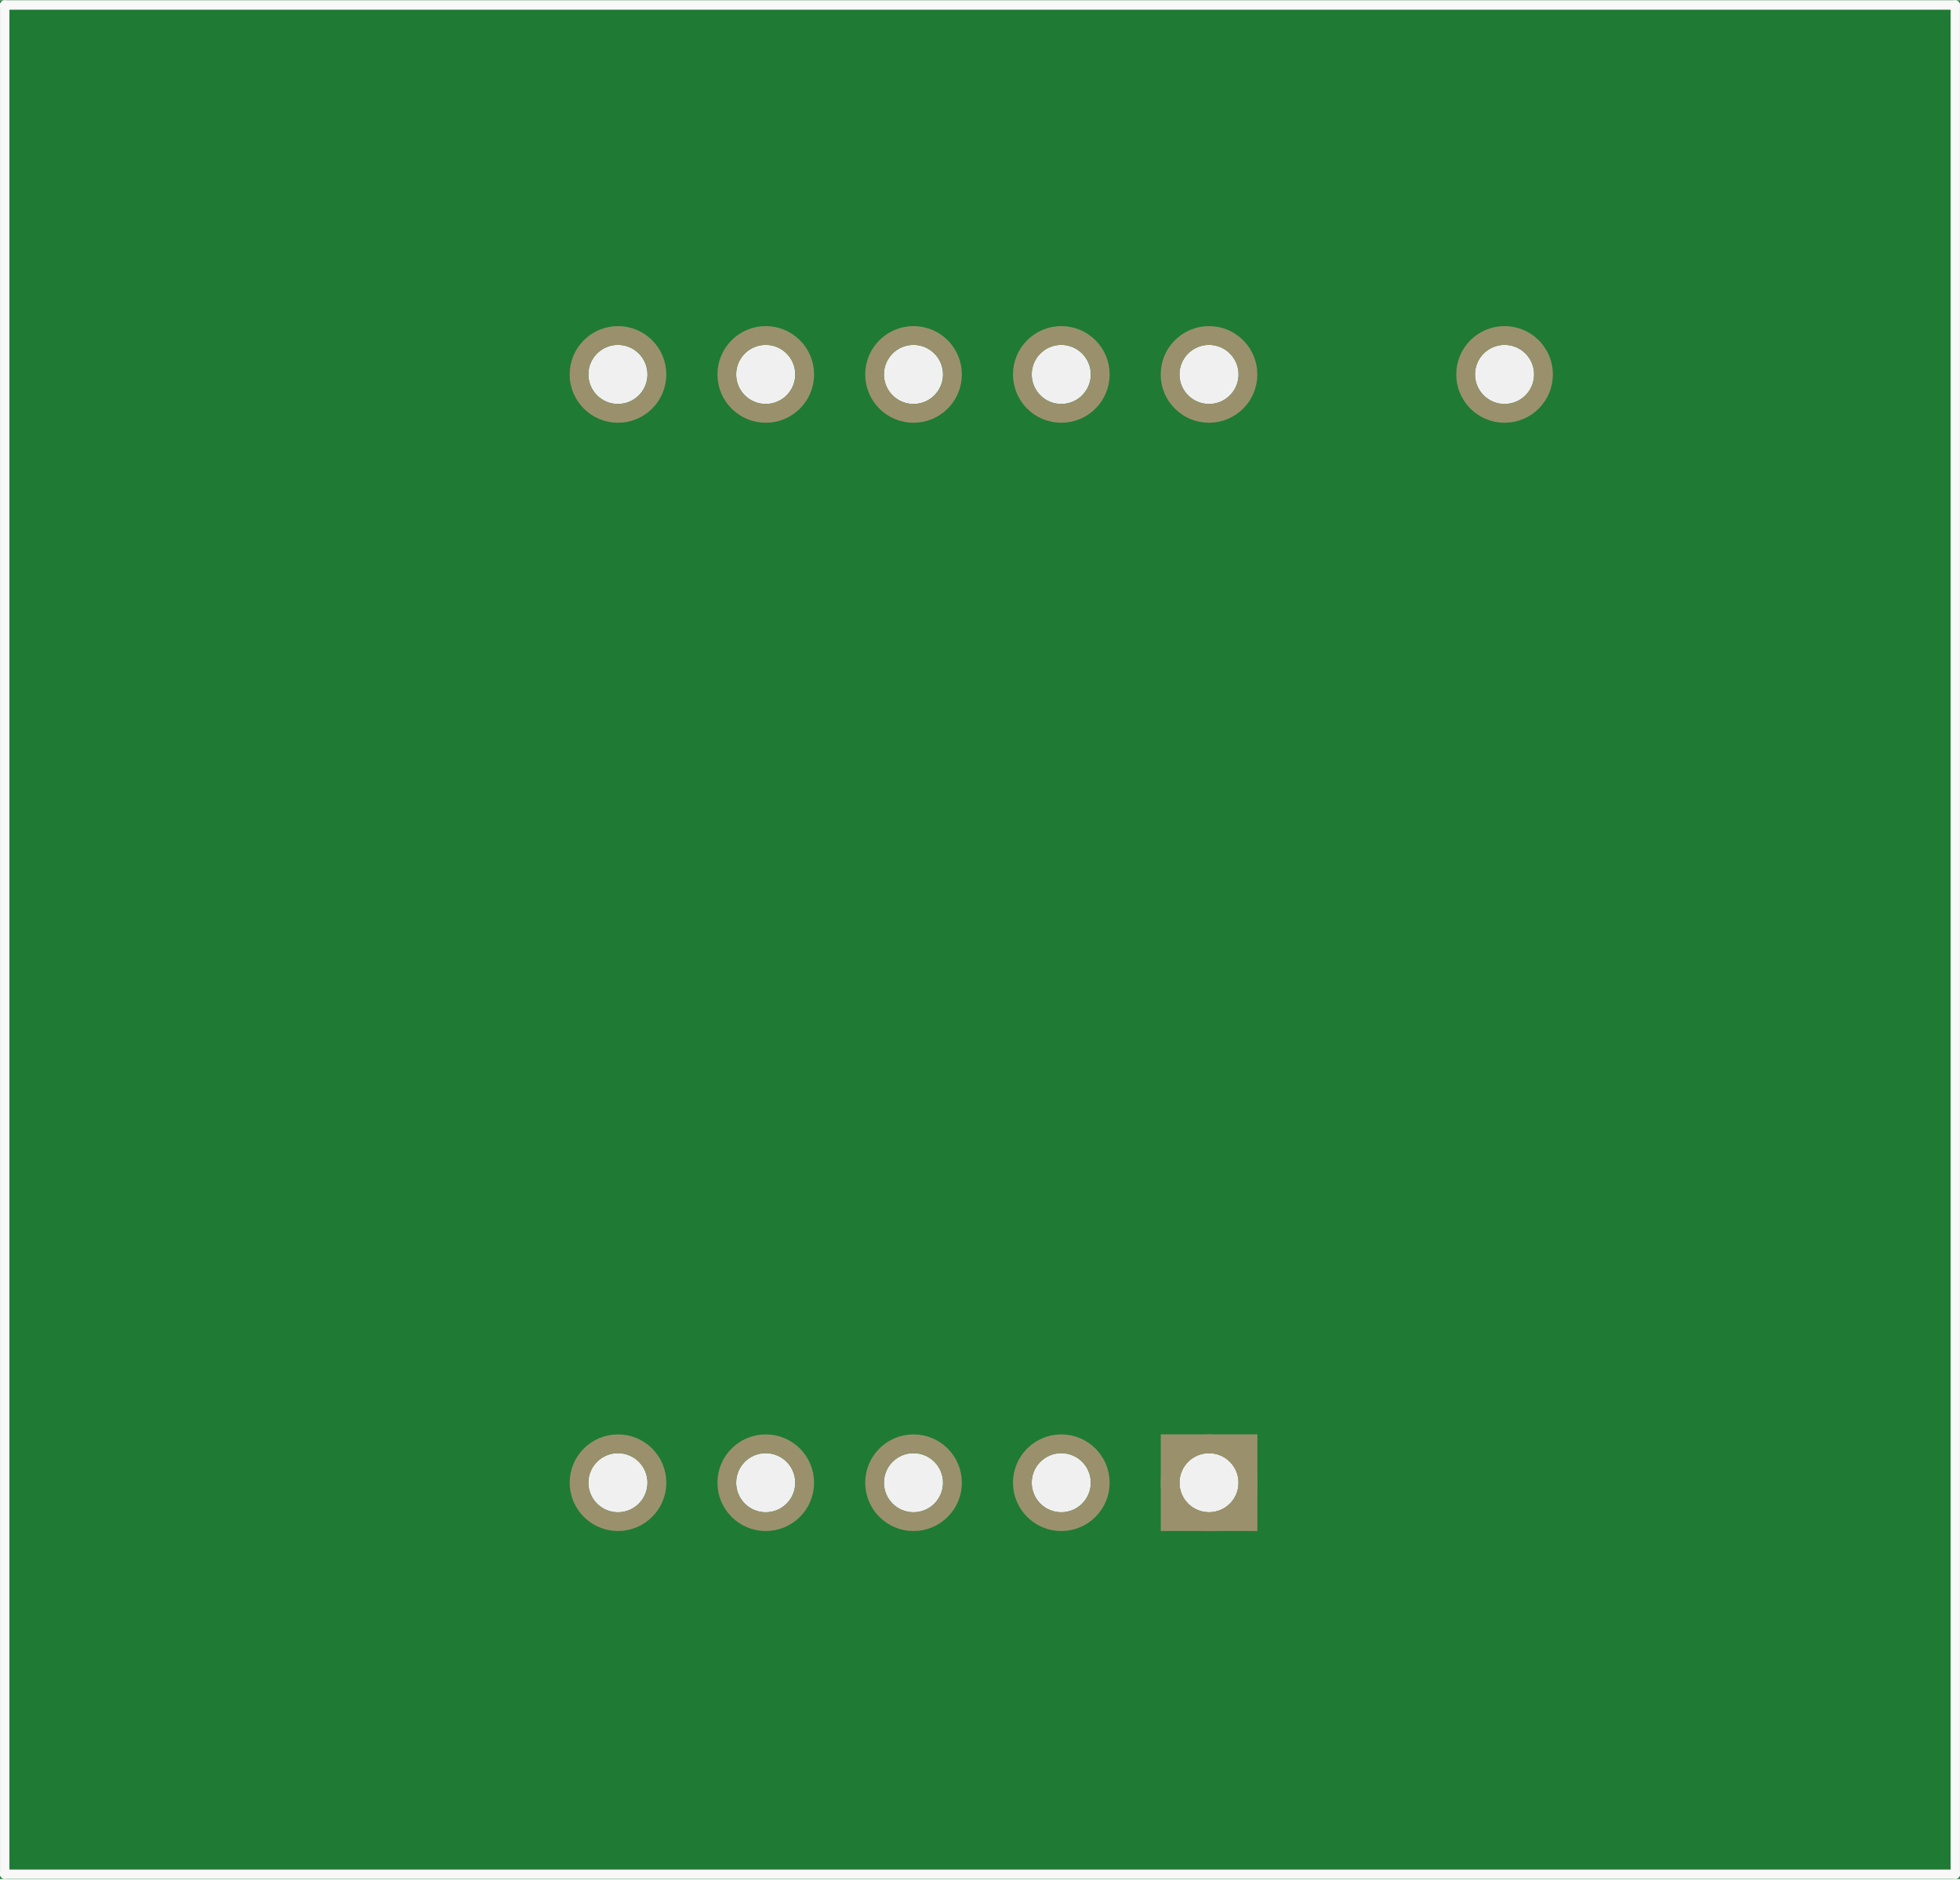
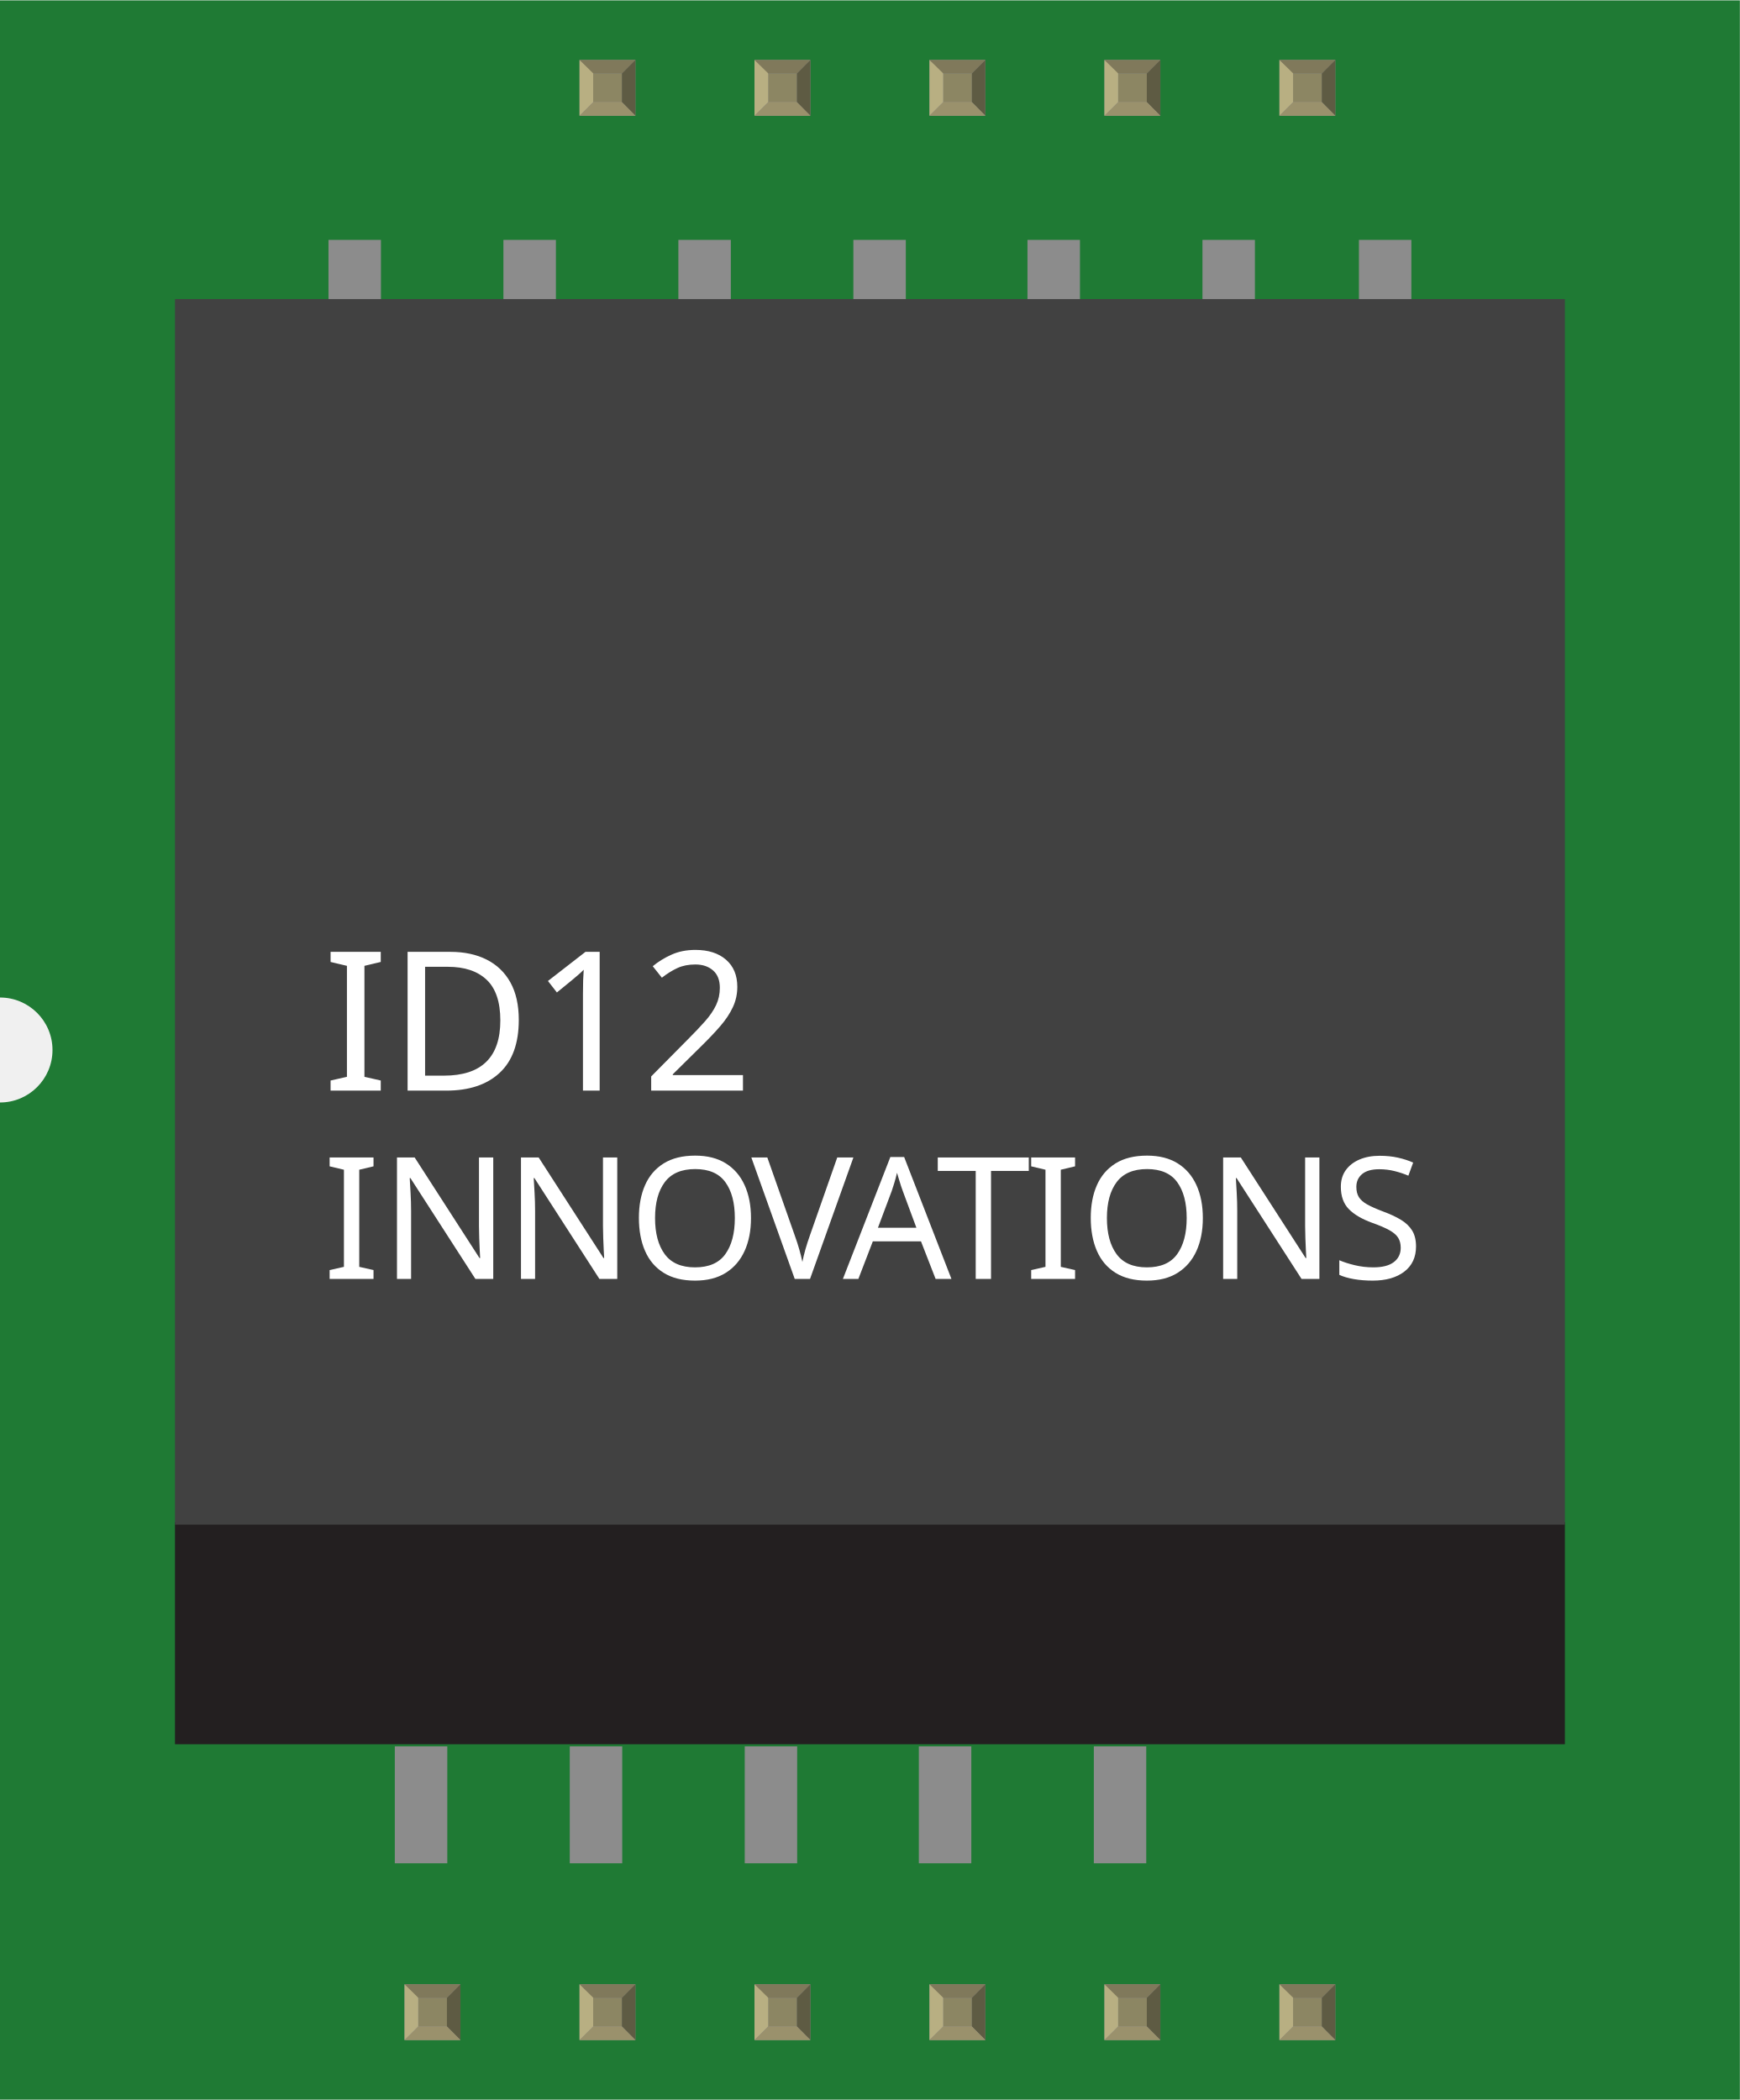
- <svg xmlns="http://www.w3.org/2000/svg" version="1.2" baseProfile="tiny" x="0in" y="0in" width="1.044in" height="1.001in" viewBox="0 0 26.527 25.427">
+ <svg xmlns="http://www.w3.org/2000/svg" width="0.994in" x="0in" version="1.2" y="0in" height="1.2in" viewBox="0 0 994.347 1200" baseProfile="tiny">
  <g id="breadboard">
-     <path fill="#1F7A34" stroke="none" stroke-width="0" d="M0,0l26.527,0 0,25.427 -26.527,0 0,-25.427z M15.963,20.064a0.4,0.4 0 1 0 0.8,0 0.4,0.4 0 1 0 -0.8,0z M13.963,20.064a0.4,0.4 0 1 0 0.8,0 0.4,0.4 0 1 0 -0.8,0z M11.963,20.064a0.4,0.4 0 1 0 0.8,0 0.4,0.4 0 1 0 -0.8,0z M9.963,20.064a0.4,0.4 0 1 0 0.8,0 0.4,0.4 0 1 0 -0.8,0z M7.963,20.064a0.4,0.4 0 1 0 0.8,0 0.4,0.4 0 1 0 -0.8,0z M7.963,5.064a0.4,0.4 0 1 0 0.8,0 0.4,0.4 0 1 0 -0.8,0z M9.963,5.064a0.4,0.4 0 1 0 0.8,0 0.4,0.4 0 1 0 -0.8,0z M11.963,5.064a0.4,0.4 0 1 0 0.8,0 0.4,0.4 0 1 0 -0.8,0z M13.963,5.064a0.4,0.4 0 1 0 0.8,0 0.4,0.4 0 1 0 -0.8,0z M15.963,5.064a0.4,0.4 0 1 0 0.8,0 0.4,0.4 0 1 0 -0.8,0z M19.963,5.064a0.4,0.4 0 1 0 0.8,0 0.4,0.4 0 1 0 -0.8,0z " />
-     <circle id="connector0pin" connectorname="1" cx="16.363" cy="20.064" r="0.527" stroke="#9A916C" stroke-width="0.254" fill="none" />
-     <path stroke="none" stroke-width="0" d="m15.71,19.41 1.308,0 0,1.308 -1.308,0 0,-3zM15.963,20.064a0.4,0.4 0 1 0 0.8,0 0.4,0.4 0 1 0 -0.8,0z " fill="#9A916C" />
-     <circle id="connector1pin" connectorname="2" cx="14.364" cy="20.064" r="0.527" stroke="#9A916C" stroke-width="0.254" fill="none" />
-     <circle id="connector2pin" connectorname="3" cx="12.364" cy="20.064" r="0.527" stroke="#9A916C" stroke-width="0.254" fill="none" />
-     <circle id="connector3pin" connectorname="4" cx="10.364" cy="20.064" r="0.527" stroke="#9A916C" stroke-width="0.254" fill="none" />
-     <circle id="connector4pin" connectorname="5" cx="8.364" cy="20.064" r="0.527" stroke="#9A916C" stroke-width="0.254" fill="none" />
-     <circle id="connector5pin" connectorname="6" cx="8.364" cy="5.064" r="0.527" stroke="#9A916C" stroke-width="0.254" fill="none" />
-     <circle id="connector6pin" connectorname="7" cx="10.364" cy="5.064" r="0.527" stroke="#9A916C" stroke-width="0.254" fill="none" />
-     <circle id="connector7pin" connectorname="8" cx="12.364" cy="5.064" r="0.527" stroke="#9A916C" stroke-width="0.254" fill="none" />
-     <circle id="connector8pin" connectorname="9" cx="14.364" cy="5.064" r="0.527" stroke="#9A916C" stroke-width="0.254" fill="none" />
-     <circle id="connector9pin" connectorname="10" cx="16.363" cy="5.064" r="0.527" stroke="#9A916C" stroke-width="0.254" fill="none" />
-     <circle id="connector10pin" connectorname="11" cx="20.363" cy="5.064" r="0.527" stroke="#9A916C" stroke-width="0.254" fill="none" />
-     <line class="other" x1="0.064" y1="25.363" x2="26.463" y2="25.363" stroke="#f8f8f8" stroke-width="0.127" stroke-linecap="round" />
-     <line class="other" x1="26.463" y1="25.363" x2="26.463" y2="0.064" stroke="#f8f8f8" stroke-width="0.127" stroke-linecap="round" />
-     <line class="other" x1="26.463" y1="0.064" x2="0.064" y2="0.064" stroke="#f8f8f8" stroke-width="0.127" stroke-linecap="round" />
-     <line class="other" x1="0.064" y1="0.064" x2="0.064" y2="25.363" stroke="#f8f8f8" stroke-width="0.127" stroke-linecap="round" />
+     <g id="icon">
+       <path fill="#1F7A34" stroke="none" stroke-width="0" d="M0,0L0,570A30,30 0 0 1 0,630L0,1200L994.347,1200L994.347,0L0,0z" />
+       <g transform="translate(100,136.903)">
+         <g id="breadboard">
+           <g>
+             <g>
+               <rect width="29.986" x="87.736" y="0" fill="#8C8C8C" height="66.819" id="rect28_1_" />
+               <rect width="30" x="187.708" y="0" fill="#8C8C8C" height="66.819" id="rect30_1_" />
+               <rect width="29.986" x="287.694" y="0" fill="#8C8C8C" height="66.819" id="rect32_1_" />
+               <rect width="29.972" x="387.708" y="0" fill="#8C8C8C" height="66.819" id="rect34_1_" />
+               <rect width="30" x="487.208" y="0" fill="#8C8C8C" height="66.819" id="rect32_2_" />
+               <rect width="29.972" x="587.222" y="0" fill="#8C8C8C" height="66.819" id="rect34_2_" />
+               <rect width="29.972" x="676.639" y="0" fill="#8C8C8C" height="66.819" id="rect34_5_" />
+             </g>
+             <rect width="30" x="125.639" y="861.167" fill="#8C8C8C" height="66.833" id="rect30_2_" />
+             <rect width="29.986" x="225.625" y="861.167" fill="#8C8C8C" height="66.833" id="rect32_4_" />
+             <rect width="29.972" x="325.625" y="861.167" fill="#8C8C8C" height="66.833" id="rect34_4_" />
+             <rect width="29.986" x="425.125" y="861.167" fill="#8C8C8C" height="66.833" id="rect32_3_" />
+             <rect width="29.958" x="525.139" y="861.167" fill="#8C8C8C" height="66.833" id="rect34_3_" />
+             <g>
+               <text fill="#E6E6E6" font-family="'DroidSans'" transform="matrix(1, 0, 0, 1, 299.082, 450.958)" font-size="69.444">Part</text>
+               <text fill="#E6E6E6" font-family="'DroidSans'" transform="matrix(1, 0, 0, 1, 299.082, 534.292)" font-size="69.444">Title</text>
+             </g>
+           </g>
+           <rect width="794.347" x="0" y="733.069" fill="#231F20" height="126.889" />
+           <rect width="794.347" x="0" y="33.861" fill="#414141" height="700.569" />
+           <text fill="#FFFFFF" font-family="'DroidSans'" transform="matrix(1, 0, 0, 1, 84.4958, 486.318)" font-size="111.111">ID12</text>
+           <text fill="#FFFFFF" font-family="'DroidSans'" transform="matrix(1, 0, 0, 1, 84.4958, 593.957)" font-size="97.222">I</text>
+           <text fill="#FFFFFF" font-family="'DroidSans'" transform="matrix(1, 0, 0, 1, 117.442, 593.957)" font-size="97.222">N</text>
+           <text fill="#FFFFFF" font-family="'DroidSans'" transform="matrix(1, 0, 0, 1, 188.31, 593.957)" font-size="97.222">N</text>
+           <text fill="#FFFFFF" font-family="'DroidSans'" transform="matrix(1, 0, 0, 1, 259.2, 593.957)" font-size="97.222">O</text>
+           <text fill="#FFFFFF" font-family="'DroidSans'" transform="matrix(1, 0, 0, 1, 329.397, 593.957)" font-size="97.222">V</text>
+           <text fill="#FFFFFF" font-family="'DroidSans'" transform="matrix(1, 0, 0, 1, 381.724, 593.957)" font-size="97.222">A</text>
+           <text fill="#FFFFFF" font-family="'DroidSans'" transform="matrix(1, 0, 0, 1, 434.974, 593.957)" font-size="97.222">T</text>
+           <text fill="#FFFFFF" font-family="'DroidSans'" transform="matrix(1, 0, 0, 1, 485.443, 593.957)" font-size="97.222">I</text>
+           <text fill="#FFFFFF" font-family="'DroidSans'" transform="matrix(1, 0, 0, 1, 517.439, 593.957)" font-size="97.222">O</text>
+           <text fill="#FFFFFF" font-family="'DroidSans'" transform="matrix(1, 0, 0, 1, 589.596, 593.957)" font-size="97.222">N</text>
+           <text fill="#FFFFFF" font-family="'DroidSans'" transform="matrix(1, 0, 0, 1, 660.478, 593.957)" font-size="97.222">S</text>
+         </g>
+       </g>
+     </g>
+     <g transform="translate(231.208,1134.05)">
+       <rect width="31.93" x="0" y="0" fill="#8D8C8C" height="31.9" id="connector0pin" />
+       <rect width="16.444" x="7.792" y="7.735" fill="#8C8663" height="16.415" />
+       <polygon fill="#B8AF82" points="0,31.9,7.792,24.137,7.792,6.972,0,0" />
+       <polygon fill="#80795B" points="24.208,7.763,7.903,7.763,0,0,31.93,0" />
+       <polygon fill="#5E5B43" points="24.208,24.137,24.208,7.763,31.93,0,31.93,31.9" />
+       <polygon fill="#9A916C" points="0,31.9,7.875,24.137,24.208,24.137,31.93,31.9" />
+     </g>
+     <g transform="translate(331.208,1134.05)">
+       <rect width="31.93" x="0" y="0" fill="#8D8C8C" height="31.9" id="connector1pin" />
+       <rect width="16.444" x="7.792" y="7.735" fill="#8C8663" height="16.415" />
+       <polygon fill="#B8AF82" points="0,31.9,7.792,24.137,7.792,6.972,0,0" />
+       <polygon fill="#80795B" points="24.208,7.763,7.903,7.763,0,0,31.93,0" />
+       <polygon fill="#5E5B43" points="24.208,24.137,24.208,7.763,31.93,0,31.93,31.9" />
+       <polygon fill="#9A916C" points="0,31.9,7.875,24.137,24.208,24.137,31.93,31.9" />
+     </g>
+     <g transform="translate(331.208,34.05)">
+       <rect width="31.93" x="0" y="0" fill="#8D8C8C" height="31.9" id="connector10pin" />
+       <rect width="16.444" x="7.792" y="7.735" fill="#8C8663" height="16.415" />
+       <polygon fill="#B8AF82" points="0,31.9,7.792,24.137,7.792,6.972,0,0" />
+       <polygon fill="#80795B" points="24.208,7.763,7.903,7.763,0,0,31.93,0" />
+       <polygon fill="#5E5B43" points="24.208,24.137,24.208,7.763,31.93,0,31.93,31.9" />
+       <polygon fill="#9A916C" points="0,31.9,7.875,24.137,24.208,24.137,31.93,31.9" />
+     </g>
+     <g transform="translate(431.208,1134.05)">
+       <rect width="31.93" x="0" y="0" fill="#8D8C8C" height="31.9" id="connector2pin" />
+       <rect width="16.444" x="7.792" y="7.735" fill="#8C8663" height="16.415" />
+       <polygon fill="#B8AF82" points="0,31.9,7.792,24.137,7.792,6.972,0,0" />
+       <polygon fill="#80795B" points="24.208,7.763,7.903,7.763,0,0,31.93,0" />
+       <polygon fill="#5E5B43" points="24.208,24.137,24.208,7.763,31.93,0,31.93,31.9" />
+       <polygon fill="#9A916C" points="0,31.9,7.875,24.137,24.208,24.137,31.93,31.9" />
+     </g>
+     <g transform="translate(431.208,34.05)">
+       <rect width="31.93" x="0" y="0" fill="#8D8C8C" height="31.9" id="connector9pin" />
+       <rect width="16.444" x="7.792" y="7.735" fill="#8C8663" height="16.415" />
+       <polygon fill="#B8AF82" points="0,31.9,7.792,24.137,7.792,6.972,0,0" />
+       <polygon fill="#80795B" points="24.208,7.763,7.903,7.763,0,0,31.93,0" />
+       <polygon fill="#5E5B43" points="24.208,24.137,24.208,7.763,31.93,0,31.93,31.9" />
+       <polygon fill="#9A916C" points="0,31.9,7.875,24.137,24.208,24.137,31.93,31.9" />
+     </g>
+     <g transform="translate(531.208,1134.05)">
+       <rect width="31.93" x="0" y="0" fill="#8D8C8C" height="31.9" id="connector3pin" />
+       <rect width="16.444" x="7.792" y="7.735" fill="#8C8663" height="16.415" />
+       <polygon fill="#B8AF82" points="0,31.9,7.792,24.137,7.792,6.972,0,0" />
+       <polygon fill="#80795B" points="24.208,7.763,7.903,7.763,0,0,31.93,0" />
+       <polygon fill="#5E5B43" points="24.208,24.137,24.208,7.763,31.93,0,31.93,31.9" />
+       <polygon fill="#9A916C" points="0,31.9,7.875,24.137,24.208,24.137,31.93,31.9" />
+     </g>
+     <g transform="translate(531.208,34.05)">
+       <rect width="31.93" x="0" y="0" fill="#8D8C8C" height="31.9" id="connector8pin" />
+       <rect width="16.444" x="7.792" y="7.735" fill="#8C8663" height="16.415" />
+       <polygon fill="#B8AF82" points="0,31.9,7.792,24.137,7.792,6.972,0,0" />
+       <polygon fill="#80795B" points="24.208,7.763,7.903,7.763,0,0,31.93,0" />
+       <polygon fill="#5E5B43" points="24.208,24.137,24.208,7.763,31.93,0,31.93,31.9" />
+       <polygon fill="#9A916C" points="0,31.9,7.875,24.137,24.208,24.137,31.93,31.9" />
+     </g>
+     <g transform="translate(631.208,1134.05)">
+       <rect width="31.93" x="0" y="0" fill="#8D8C8C" height="31.9" id="connector4pin" />
+       <rect width="16.444" x="7.792" y="7.735" fill="#8C8663" height="16.415" />
+       <polygon fill="#B8AF82" points="0,31.9,7.792,24.137,7.792,6.972,0,0" />
+       <polygon fill="#80795B" points="24.208,7.763,7.903,7.763,0,0,31.93,0" />
+       <polygon fill="#5E5B43" points="24.208,24.137,24.208,7.763,31.93,0,31.93,31.9" />
+       <polygon fill="#9A916C" points="0,31.9,7.875,24.137,24.208,24.137,31.93,31.9" />
+     </g>
+     <g transform="translate(631.208,34.05)">
+       <rect width="31.93" x="0" y="0" fill="#8D8C8C" height="31.9" id="connector7pin" />
+       <rect width="16.444" x="7.792" y="7.735" fill="#8C8663" height="16.415" />
+       <polygon fill="#B8AF82" points="0,31.9,7.792,24.137,7.792,6.972,0,0" />
+       <polygon fill="#80795B" points="24.208,7.763,7.903,7.763,0,0,31.93,0" />
+       <polygon fill="#5E5B43" points="24.208,24.137,24.208,7.763,31.93,0,31.93,31.9" />
+       <polygon fill="#9A916C" points="0,31.9,7.875,24.137,24.208,24.137,31.93,31.9" />
+     </g>
+     <g transform="translate(731.208,1134.05)">
+       <rect width="31.93" x="0" y="0" fill="#8D8C8C" height="31.9" id="connector5pin" />
+       <rect width="16.444" x="7.792" y="7.735" fill="#8C8663" height="16.415" />
+       <polygon fill="#B8AF82" points="0,31.9,7.792,24.137,7.792,6.972,0,0" />
+       <polygon fill="#80795B" points="24.208,7.763,7.903,7.763,0,0,31.93,0" />
+       <polygon fill="#5E5B43" points="24.208,24.137,24.208,7.763,31.93,0,31.93,31.9" />
+       <polygon fill="#9A916C" points="0,31.9,7.875,24.137,24.208,24.137,31.93,31.9" />
+     </g>
+     <g transform="translate(731.208,34.05)">
+       <rect width="31.93" x="0" y="0" fill="#8D8C8C" height="31.9" id="connector6pin" />
+       <rect width="16.444" x="7.792" y="7.735" fill="#8C8663" height="16.415" />
+       <polygon fill="#B8AF82" points="0,31.9,7.792,24.137,7.792,6.972,0,0" />
+       <polygon fill="#80795B" points="24.208,7.763,7.903,7.763,0,0,31.93,0" />
+       <polygon fill="#5E5B43" points="24.208,24.137,24.208,7.763,31.93,0,31.93,31.9" />
+       <polygon fill="#9A916C" points="0,31.9,7.875,24.137,24.208,24.137,31.93,31.9" />
+     </g>
  </g>
</svg>
